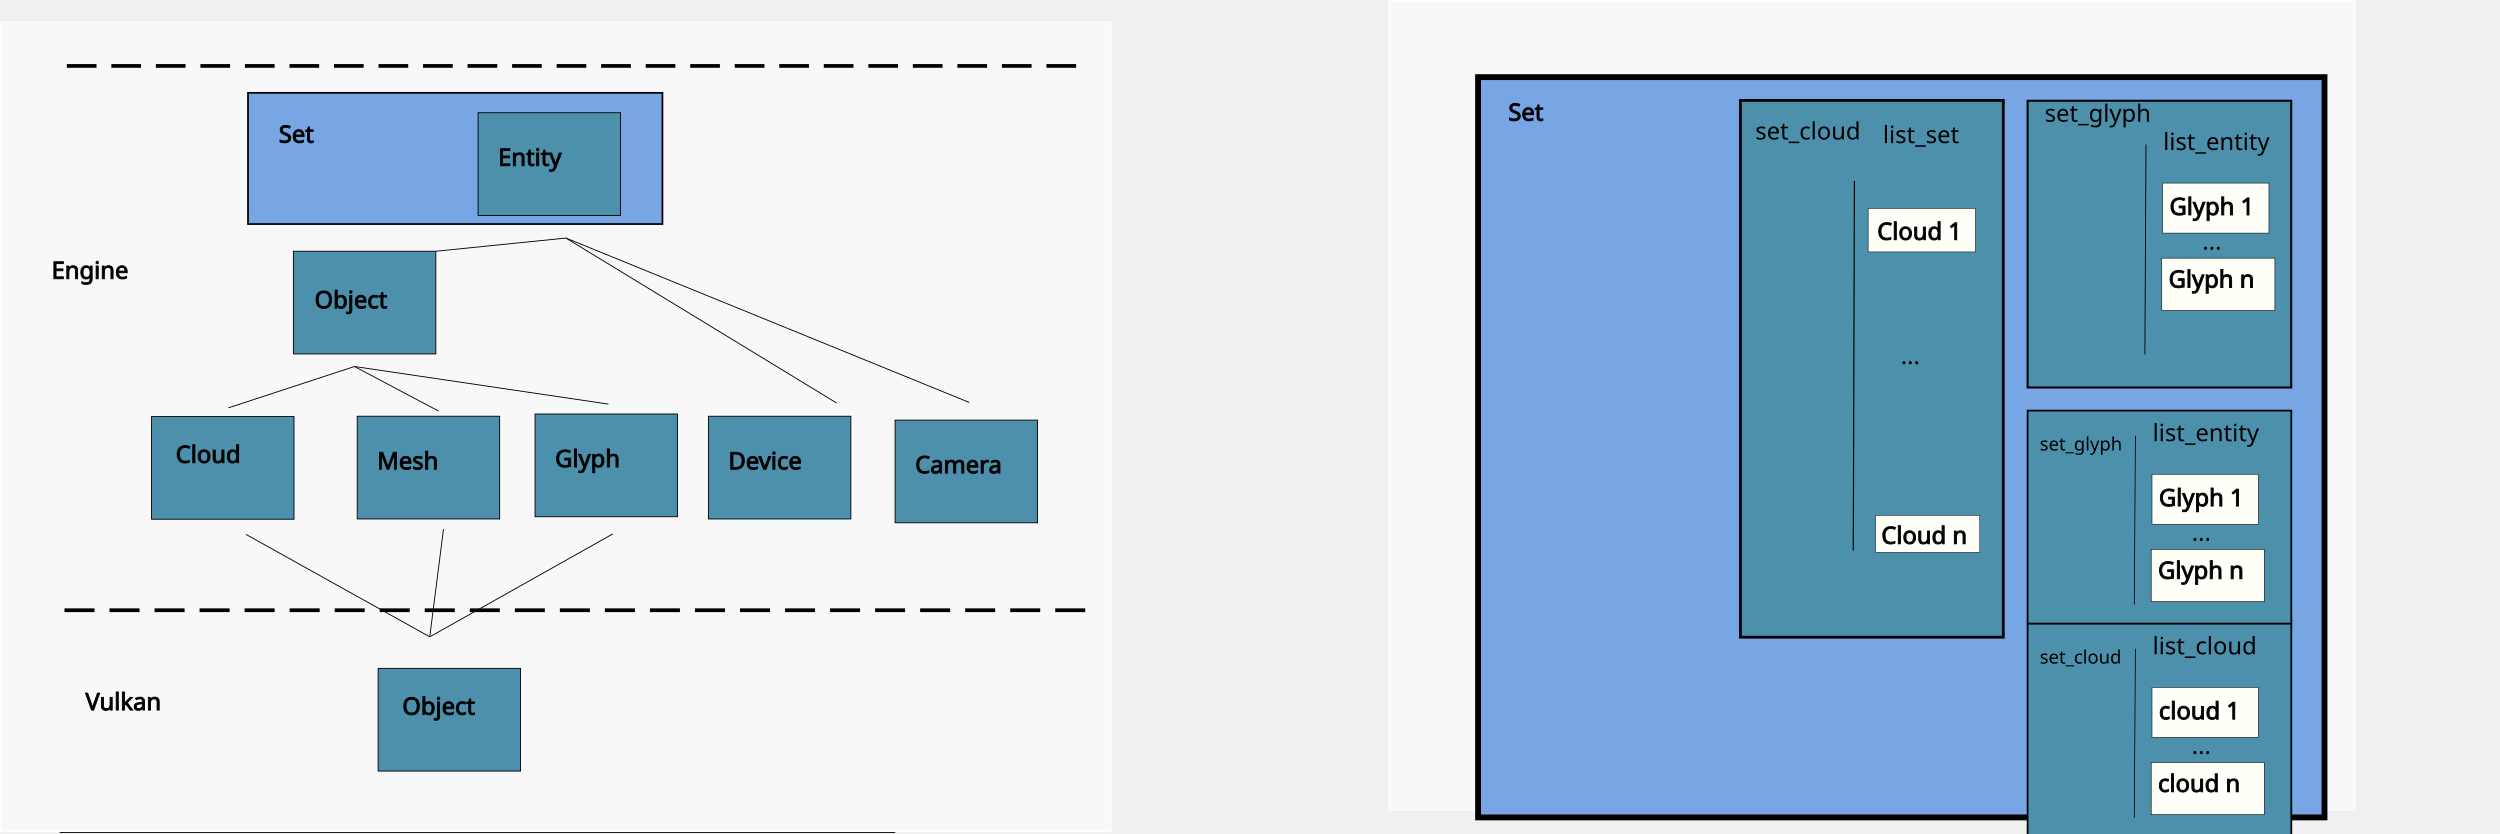
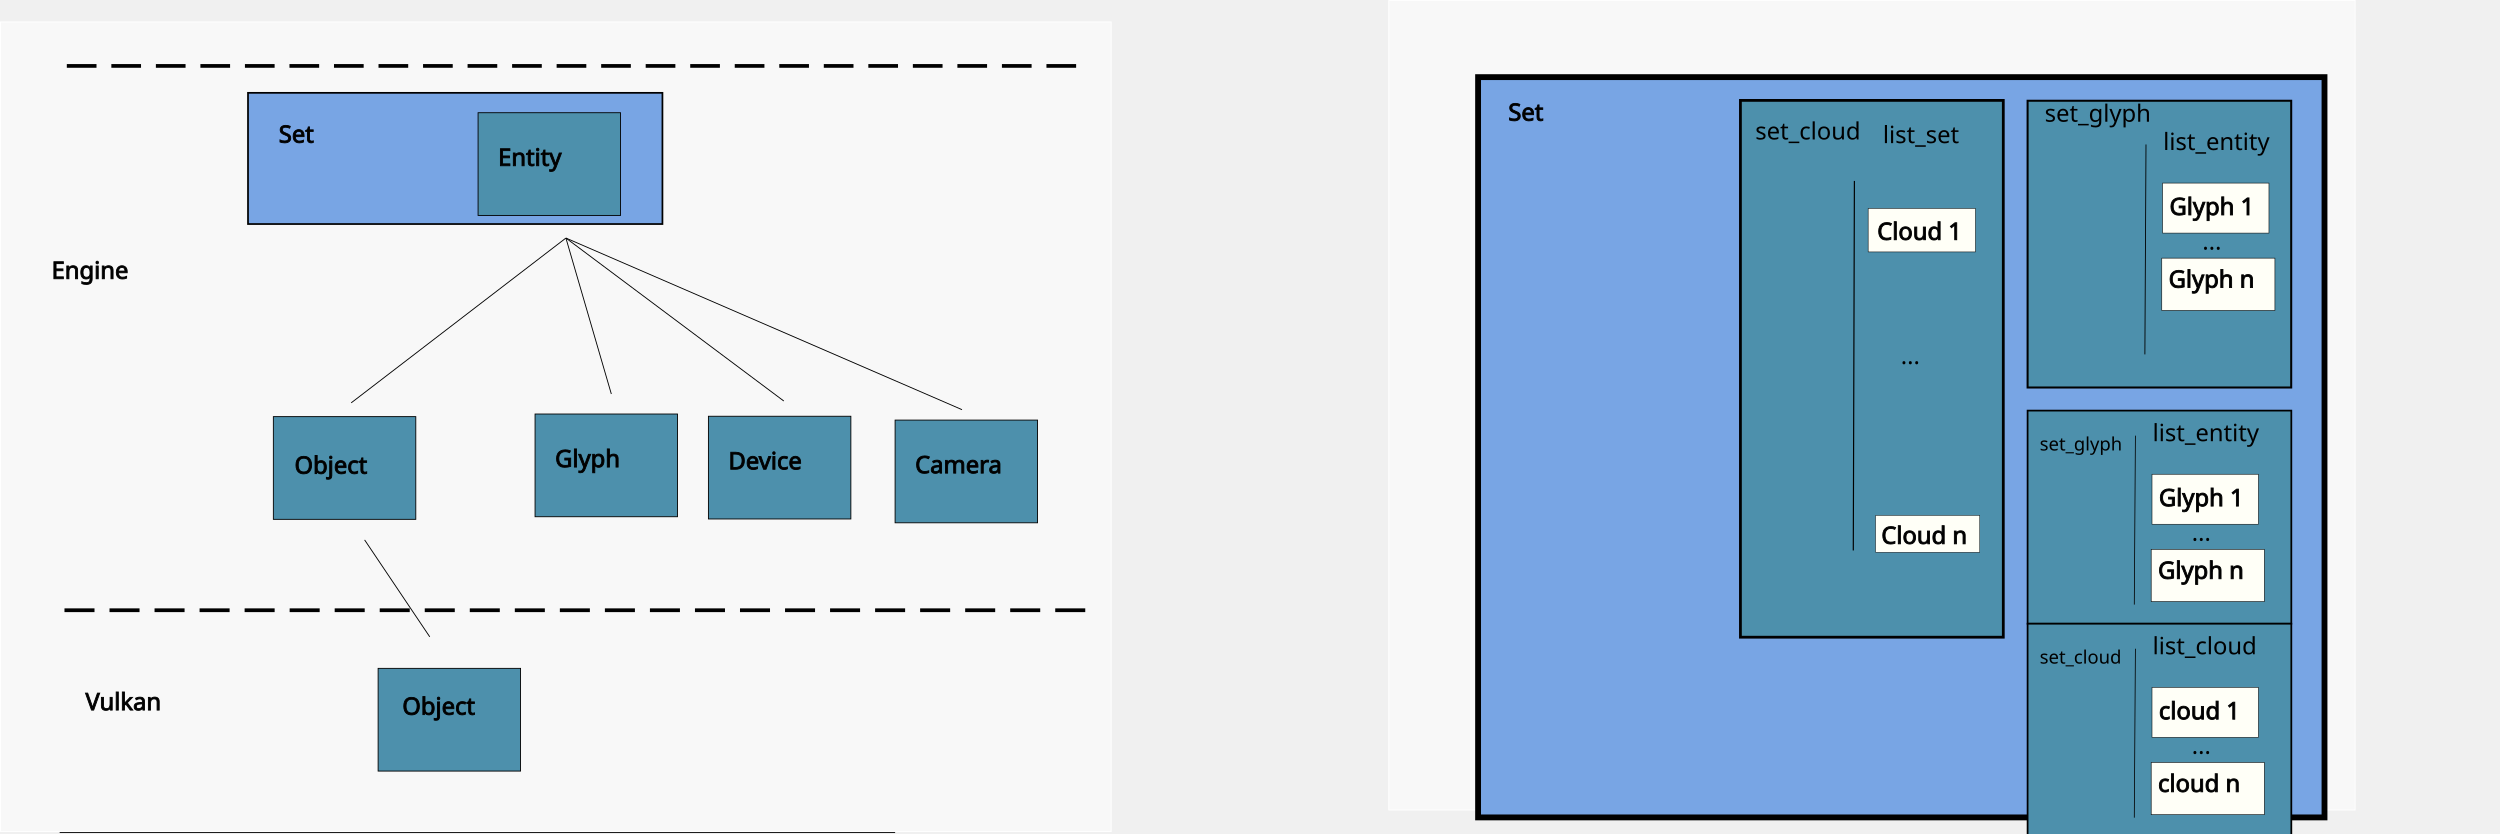
<svg xmlns="http://www.w3.org/2000/svg" width="741.434mm" height="247.051mm" viewBox="0 0 741.434 247.051" version="1.1" id="svg5">
  <defs id="defs2" />
  <g id="layer1" transform="translate(331.2248,2.925876)">
    <rect style="fill:#ffffff;fill-opacity:0.555;stroke:#ffffff;stroke-width:0.292" id="rect16124" width="329.398" height="240.062" x="-331.079" y="3.59" />
    <rect style="fill:#78a5e4;fill-opacity:1;stroke:#000000;stroke-width:0.511;stroke-opacity:1" id="rect896-8" width="122.913" height="38.91" x="-257.675" y="24.607" />
    <rect style="fill:#4d90ac;fill-opacity:1;stroke:#000000;stroke-width:0.265;stroke-opacity:1" id="rect896" width="42.244" height="30.462" x="-189.439" y="30.503" />
    <text xml:space="preserve" style="font-size:7.056px;line-height:1.25;font-family:sans-serif;-inkscape-font-specification:'sans-serif, Normal';stroke:#000000;stroke-width:0.265;stroke-opacity:1" x="-183.499" y="46.233" id="text1714">
      <tspan id="tspan1712" style="stroke:#000000;stroke-width:0.265;stroke-opacity:1" x="-183.499" y="46.233">Entity</tspan>
    </text>
-     <rect style="fill:#4d90ac;fill-opacity:1;stroke:#000000;stroke-width:0.265;stroke-opacity:1" id="rect896-89" width="42.244" height="30.462" x="-244.213" y="71.581" />
-     <text xml:space="preserve" style="font-size:7.056px;line-height:1.25;font-family:sans-serif;-inkscape-font-specification:'sans-serif, Normal';stroke:#000000;stroke-width:0.265;stroke-opacity:1" x="-237.946" y="88.477" id="text1714-64">
-       <tspan id="tspan1712-3" style="stroke:#000000;stroke-width:0.265;stroke-opacity:1" x="-237.946" y="88.477">Object</tspan>
+     <rect style="fill:#4d90ac;fill-opacity:1;stroke:#000000;stroke-width:0.265;stroke-opacity:1" id="rect896-89" width="42.244" height="30.462" x="-250.156" y="120.635" />
+     <text xml:space="preserve" style="font-size:7.056px;line-height:1.25;font-family:sans-serif;-inkscape-font-specification:'sans-serif, Normal';stroke:#000000;stroke-width:0.265;stroke-opacity:1" x="-243.889" y="137.531" id="text1714-64">
+       <tspan id="tspan1712-3" style="stroke:#000000;stroke-width:0.265;stroke-opacity:1" x="-243.889" y="137.531">Object</tspan>
    </text>
    <text xml:space="preserve" style="font-size:7.056px;line-height:1.25;font-family:sans-serif;-inkscape-font-specification:'sans-serif, Normal';stroke:#000000;stroke-width:0.265;stroke-opacity:1" x="-248.55" y="39.368" id="text1714-83">
      <tspan id="tspan1712-1" style="stroke:#000000;stroke-width:0.265;stroke-opacity:1" x="-248.55" y="39.368">Set</tspan>
-     </text>
-     <rect style="fill:#4d90ac;fill-opacity:1;stroke:#000000;stroke-width:0.265;stroke-opacity:1" id="rect896-1" width="42.244" height="30.462" x="-286.274" y="120.6" />
-     <text xml:space="preserve" style="font-size:7.056px;line-height:1.25;font-family:sans-serif;-inkscape-font-specification:'sans-serif, Normal';stroke:#000000;stroke-width:0.265;stroke-opacity:1" x="-279.109" y="134.323" id="text1714-7">
-       <tspan id="tspan1712-5" style="stroke:#000000;stroke-width:0.265;stroke-opacity:1" x="-279.109" y="134.323">Cloud</tspan>
    </text>
    <rect style="fill:#4d90ac;fill-opacity:1;stroke:#000000;stroke-width:0.265;stroke-opacity:1" id="rect896-1-5" width="42.244" height="30.462" x="-219.085" y="195.292" />
    <text xml:space="preserve" style="font-size:7.056px;line-height:1.25;font-family:sans-serif;-inkscape-font-specification:'sans-serif, Normal';stroke:#000000;stroke-width:0.265;stroke-opacity:1" x="-211.919" y="209.015" id="text1714-7-9">
      <tspan id="tspan1712-5-7" style="stroke:#000000;stroke-width:0.265;stroke-opacity:1" x="-211.919" y="209.015">Object</tspan>
    </text>
-     <rect style="fill:#4d90ac;fill-opacity:1;stroke:#000000;stroke-width:0.265;stroke-opacity:1" id="rect896-9" width="42.244" height="30.462" x="-225.284" y="120.518" />
-     <text xml:space="preserve" style="font-size:7.056px;line-height:1.25;font-family:sans-serif;-inkscape-font-specification:'sans-serif, Normal';stroke:#000000;stroke-width:0.265;stroke-opacity:1" x="-219.344" y="136.248" id="text1714-6">
-       <tspan id="tspan1712-2" style="stroke:#000000;stroke-width:0.265;stroke-opacity:1" x="-219.344" y="136.248">Mesh</tspan>
-     </text>
    <rect style="fill:#4d90ac;fill-opacity:1;stroke:#000000;stroke-width:0.265;stroke-opacity:1" id="rect896-17" width="42.244" height="30.462" x="-172.542" y="119.86" />
    <text xml:space="preserve" style="font-size:7.056px;line-height:1.25;font-family:sans-serif;-inkscape-font-specification:'sans-serif, Normal';stroke:#000000;stroke-width:0.265;stroke-opacity:1" x="-166.603" y="135.59" id="text1714-8">
      <tspan id="tspan1712-57" style="stroke:#000000;stroke-width:0.265;stroke-opacity:1" x="-166.603" y="135.59">Glyph</tspan>
    </text>
    <rect style="fill:#4d90ac;fill-opacity:1;stroke:#000000;stroke-width:0.265;stroke-opacity:1" id="rect896-17-4" width="42.244" height="30.462" x="-121.126" y="120.524" />
    <text xml:space="preserve" style="font-size:7.056px;line-height:1.25;font-family:sans-serif;-inkscape-font-specification:'sans-serif, Normal';stroke:#000000;stroke-width:0.265;stroke-opacity:1" x="-115.187" y="136.254" id="text1714-8-1">
      <tspan id="tspan1712-57-8" style="stroke:#000000;stroke-width:0.265;stroke-opacity:1" x="-115.187" y="136.254">Device</tspan>
    </text>
    <rect style="fill:#4d90ac;fill-opacity:1;stroke:#000000;stroke-width:0.265;stroke-opacity:1" id="rect896-17-4-1" width="42.244" height="30.462" x="-65.762" y="121.66" />
    <text xml:space="preserve" style="font-size:7.056px;line-height:1.25;font-family:sans-serif;-inkscape-font-specification:'sans-serif, Normal';stroke:#000000;stroke-width:0.265;stroke-opacity:1" x="-59.823" y="137.39" id="text1714-8-1-7">
      <tspan id="tspan1712-57-8-5" style="stroke:#000000;stroke-width:0.265;stroke-opacity:1" x="-59.823" y="137.39">Camera</tspan>
    </text>
    <text xml:space="preserve" style="font-size:7.056px;line-height:1.25;font-family:sans-serif;-inkscape-font-specification:'sans-serif, Normal';stroke:#000000;stroke-width:0.265;stroke-opacity:1" x="-315.928" y="79.738" id="text10767">
      <tspan id="tspan10765" style="stroke:#000000;stroke-width:0.265;stroke-opacity:1" x="-315.928" y="79.738">Engine</tspan>
    </text>
    <text xml:space="preserve" style="font-size:7.056px;line-height:1.25;font-family:sans-serif;-inkscape-font-specification:'sans-serif, Normal';stroke:#000000;stroke-width:0.265;stroke-opacity:1" x="-305.878" y="207.671" id="text11761">
      <tspan id="tspan11759" style="stroke:#000000;stroke-width:0.265;stroke-opacity:1" x="-305.878" y="207.671">Vulkan</tspan>
    </text>
-     <path style="fill:none;stroke:#000000;stroke-width:0.265px;stroke-linecap:butt;stroke-linejoin:miter;stroke-opacity:1" d="m -258.3,155.556 54.526,30.385" id="path12747" />
-     <path style="fill:none;stroke:#000000;stroke-width:0.265px;stroke-linecap:butt;stroke-linejoin:miter;stroke-opacity:1" d="m -199.693,153.967 -4.081,31.975" id="path12749" />
-     <path style="fill:none;stroke:#000000;stroke-width:0.265px;stroke-linecap:butt;stroke-linejoin:miter;stroke-opacity:1" d="m -149.457,155.402 -54.317,30.54" id="path12751" />
+     <path style="fill:none;stroke:#000000;stroke-width:0.265px;stroke-linecap:butt;stroke-linejoin:miter;stroke-opacity:1" d="m -223.088,157.198 19.314,28.744" id="path12751" />
    <path style="fill:none;stroke:#000000;stroke-width:1.101;stroke-linecap:butt;stroke-linejoin:miter;stroke-miterlimit:4;stroke-dasharray:8.804, 4.402;stroke-dashoffset:0;stroke-opacity:1" d="M -311.409,16.625 H -11.314" id="path12759" />
    <path style="fill:none;stroke:#000000;stroke-width:1.113;stroke-linecap:butt;stroke-linejoin:miter;stroke-miterlimit:4;stroke-dasharray:8.904, 4.452;stroke-dashoffset:0;stroke-opacity:1" d="M -312.103,178.056 H -5.169" id="path12759-5" />
    <path style="fill:none;stroke:#000000;stroke-width:0.265px;stroke-linecap:butt;stroke-linejoin:miter;stroke-opacity:1" d="M -313.535,243.993 H -65.756" id="path12759-3" />
-     <path style="fill:none;stroke:#000000;stroke-width:0.265px;stroke-linecap:butt;stroke-linejoin:miter;stroke-opacity:1" d="m -163.393,67.675 80.267,48.915" id="path14612" />
-     <path style="fill:none;stroke:#000000;stroke-width:0.265px;stroke-linecap:butt;stroke-linejoin:miter;stroke-opacity:1" d="m -163.393,67.675 -38.577,3.907" id="path14614" />
-     <path style="fill:none;stroke:#000000;stroke-width:0.265px;stroke-linecap:butt;stroke-linejoin:miter;stroke-opacity:1" d="m -226.112,105.772 -37.368,12.256" id="path14616" />
-     <path style="fill:none;stroke:#000000;stroke-width:0.265px;stroke-linecap:butt;stroke-linejoin:miter;stroke-opacity:1" d="m -226.112,105.772 24.928,13.206" id="path14618" />
-     <path style="fill:none;stroke:#000000;stroke-width:0.265px;stroke-linecap:butt;stroke-linejoin:miter;stroke-opacity:1" d="m -226.112,105.772 75.327,11.149" id="path14620" />
-     <path style="fill:none;stroke:#000000;stroke-width:0.265px;stroke-linecap:butt;stroke-linejoin:miter;stroke-opacity:1" d="M -163.393,67.675 -43.79,116.421" id="path1873" />
+     <path style="fill:none;stroke:#000000;stroke-width:0.265px;stroke-linecap:butt;stroke-linejoin:miter;stroke-opacity:1" d="m -163.393,67.675 13.472,46.247" id="path14612" />
+     <path style="fill:none;stroke:#000000;stroke-width:0.265px;stroke-linecap:butt;stroke-linejoin:miter;stroke-opacity:1" d="m -163.393,67.675 -63.678,48.872" id="path14614" />
+     <path style="fill:none;stroke:#000000;stroke-width:0.265px;stroke-linecap:butt;stroke-linejoin:miter;stroke-opacity:1" d="M -163.393,67.675 -45.92,118.574" id="path1873" />
+     <path style="fill:none;stroke:#000000;stroke-width:0.265px;stroke-linecap:butt;stroke-linejoin:miter;stroke-opacity:1" d="m -163.393,67.675 64.624,48.332 m 48.478,-30.072" id="path1873-1" />
    <rect style="fill:#ffffff;fill-opacity:0.555;stroke:#ffffff;stroke-width:0.273" id="rect16124-3" width="286.585" height="240.081" x="80.655" y="-2.79" />
    <rect style="fill:#ffffff;fill-opacity:0.555;stroke:#ffffff;stroke-width:0.215" id="rect16124-3-0" width="291.162" height="147.15" x="140.207" y="259.818" />
    <rect style="fill:#78a5e4;fill-opacity:1;stroke:#000000;stroke-width:1.734;stroke-opacity:1" id="rect896-8-1" width="251.026" height="219.547" x="107.136" y="19.949" />
    <rect style="fill:#4d90ac;fill-opacity:1;stroke:#000000;stroke-width:0.602;stroke-opacity:1" id="rect896-7" width="78.178" height="85.044" x="270.106" y="26.953" />
    <rect style="fill:#4d90ac;fill-opacity:1;stroke:#000000;stroke-width:0.823;stroke-opacity:1" id="rect896-7-2" width="77.958" height="159.202" x="184.941" y="26.849" />
    <rect style="fill:#fffff7;fill-opacity:1;stroke:#000000;stroke-width:0.15;stroke-opacity:1" id="rect896-17-4-1-4" width="31.811" height="12.914" x="222.821" y="58.876" />
    <text xml:space="preserve" style="font-size:7.056px;line-height:1.25;font-family:sans-serif;-inkscape-font-specification:'sans-serif, Normal';stroke:#000000;stroke-width:0.265;stroke-opacity:1" x="225.505" y="68.186" id="text1714-5">
      <tspan id="tspan1712-9" style="stroke:#000000;stroke-width:0.265;stroke-opacity:1" x="225.505" y="68.186">Cloud 1</tspan>
    </text>
    <rect style="fill:#fffff7;fill-opacity:1;stroke:#000000;stroke-width:0.136;stroke-opacity:1" id="rect896-17-4-1-4-8" width="30.887" height="10.939" x="225.033" y="149.925" />
    <text xml:space="preserve" style="font-size:7.056px;line-height:1.25;font-family:sans-serif;-inkscape-font-specification:'sans-serif, Normal';stroke:#000000;stroke-width:0.265;stroke-opacity:1" x="226.716" y="158.346" id="text1714-5-9">
      <tspan id="tspan1712-9-3" style="stroke:#000000;stroke-width:0.265;stroke-opacity:1" x="226.716" y="158.346">Cloud n</tspan>
    </text>
    <text xml:space="preserve" style="font-size:7.056px;line-height:1.25;font-family:sans-serif;-inkscape-font-specification:'sans-serif, Normal';stroke:#000000;stroke-width:0.265;stroke-opacity:1" x="116.098" y="32.844" id="text1714-83-7">
      <tspan id="tspan1712-1-8" style="stroke:#000000;stroke-width:0.265;stroke-opacity:1" x="116.098" y="32.844">Set</tspan>
    </text>
    <text xml:space="preserve" style="font-size:7.056px;line-height:1.25;font-family:sans-serif;-inkscape-font-specification:'sans-serif, Normal';stroke-width:0.265" x="189.342" y="38.43" id="text7446">
      <tspan id="tspan7444" style="stroke-width:0.265" x="189.342" y="38.43">set_cloud</tspan>
    </text>
    <rect style="fill:#fffff7;fill-opacity:1;stroke:#000000;stroke-width:0.16;stroke-opacity:1" id="rect896-17-4-1-4-9" width="31.545" height="14.833" x="310.143" y="51.369" />
    <text xml:space="preserve" style="font-size:7.056px;line-height:1.25;font-family:sans-serif;-inkscape-font-specification:'sans-serif, Normal';stroke:#000000;stroke-width:0.265;stroke-opacity:1" x="312.179" y="60.823" id="text1714-5-2">
      <tspan id="tspan1712-9-2" style="stroke:#000000;stroke-width:0.265;stroke-opacity:1" x="312.179" y="60.823">Glyph 1</tspan>
    </text>
    <rect style="fill:#fffff7;fill-opacity:1;stroke:#000000;stroke-width:0.169;stroke-opacity:1" id="rect896-17-4-1-4-5-4" width="33.558" height="15.517" x="309.899" y="73.63" />
    <text xml:space="preserve" style="font-size:7.056px;line-height:1.25;font-family:sans-serif;-inkscape-font-specification:'sans-serif, Normal';stroke:#000000;stroke-width:0.265;stroke-opacity:1" x="311.923" y="82.361" id="text1714-5-9-7">
      <tspan id="tspan1712-9-4-7" style="stroke:#000000;stroke-width:0.265;stroke-opacity:1" x="311.923" y="82.361">Glyph n</tspan>
    </text>
    <text xml:space="preserve" style="font-size:7.056px;line-height:1.25;font-family:sans-serif;-inkscape-font-specification:'sans-serif, Normal';stroke-width:0.265" x="321.918" y="71.095" id="text2702-5">
      <tspan id="tspan2700-4" style="stroke-width:0.265" x="321.918" y="71.095">...</tspan>
    </text>
    <text xml:space="preserve" style="font-size:7.056px;line-height:1.25;font-family:sans-serif;-inkscape-font-specification:'sans-serif, Normal';stroke-width:0.265" x="232.485" y="105.033" id="text2702-5-0">
      <tspan id="tspan2700-4-6" style="stroke-width:0.265" x="232.485" y="105.033">...</tspan>
    </text>
    <text xml:space="preserve" style="font-size:7.056px;line-height:1.25;font-family:sans-serif;-inkscape-font-specification:'sans-serif, Normal';stroke-width:0.265" x="275.169" y="33.171" id="text25968">
      <tspan id="tspan25966" style="stroke-width:0.265" x="275.169" y="33.171">set_glyph</tspan>
    </text>
    <rect style="fill:#4d90ac;fill-opacity:1;stroke:#000000;stroke-width:0.519;stroke-opacity:1" id="rect896-7-6" width="78.214" height="63.201" x="270.106" y="118.848" />
    <path style="fill:none;stroke:#000000;stroke-width:0.265px;stroke-linecap:butt;stroke-linejoin:miter;stroke-opacity:1" d="m 305.22,39.923 -0.329,62.266" id="path43190" />
    <path style="fill:none;stroke:#000000;stroke-width:0.351px;stroke-linecap:butt;stroke-linejoin:miter;stroke-opacity:1" d="M 218.741,50.729 218.412,160.32" id="path43190-2" />
    <text xml:space="preserve" style="font-size:7.056px;line-height:1.25;font-family:sans-serif;-inkscape-font-specification:'sans-serif, Normal';stroke-width:0.265" x="310.321" y="41.565" id="text44998">
      <tspan id="tspan44996" style="stroke-width:0.265" x="310.321" y="41.565">list_entity</tspan>
    </text>
    <rect style="fill:#fffff7;fill-opacity:1;stroke:#000000;stroke-width:0.16;stroke-opacity:1" id="rect896-17-4-1-4-9-5" width="31.545" height="14.833" x="307.003" y="137.718" />
    <text xml:space="preserve" style="font-size:7.056px;line-height:1.25;font-family:sans-serif;-inkscape-font-specification:'sans-serif, Normal';stroke:#000000;stroke-width:0.265;stroke-opacity:1" x="309.04" y="147.172" id="text1714-5-2-0">
      <tspan id="tspan1712-9-2-6" style="stroke:#000000;stroke-width:0.265;stroke-opacity:1" x="309.04" y="147.172">Glyph 1</tspan>
    </text>
    <rect style="fill:#fffff7;fill-opacity:1;stroke:#000000;stroke-width:0.169;stroke-opacity:1" id="rect896-17-4-1-4-5-4-4" width="33.558" height="15.517" x="306.76" y="159.979" />
    <text xml:space="preserve" style="font-size:7.056px;line-height:1.25;font-family:sans-serif;-inkscape-font-specification:'sans-serif, Normal';stroke:#000000;stroke-width:0.265;stroke-opacity:1" x="308.784" y="168.71" id="text1714-5-9-7-6">
      <tspan id="tspan1712-9-4-7-2" style="stroke:#000000;stroke-width:0.265;stroke-opacity:1" x="308.784" y="168.71">Glyph n</tspan>
    </text>
    <text xml:space="preserve" style="font-size:7.056px;line-height:1.25;font-family:sans-serif;-inkscape-font-specification:'sans-serif, Normal';stroke-width:0.265" x="318.779" y="157.444" id="text2702-5-5">
      <tspan id="tspan2700-4-8" style="stroke-width:0.265" x="318.779" y="157.444">...</tspan>
    </text>
    <text xml:space="preserve" style="font-size:5.479px;line-height:1.25;font-family:sans-serif;-inkscape-font-specification:'sans-serif, Normal';stroke-width:0.205" x="273.697" y="130.676" id="text25968-6">
      <tspan id="tspan25966-2" style="stroke-width:0.205" x="273.697" y="130.676">set_glyph</tspan>
    </text>
    <path style="fill:none;stroke:#000000;stroke-width:0.238px;stroke-linecap:butt;stroke-linejoin:miter;stroke-opacity:1" d="m 302.081,126.273 -0.33,50.106" id="path43190-8" />
    <text xml:space="preserve" style="font-size:7.056px;line-height:1.25;font-family:sans-serif;-inkscape-font-specification:'sans-serif, Normal';stroke-width:0.265" x="307.181" y="127.914" id="text44998-4">
      <tspan id="tspan44996-7" style="stroke-width:0.265" x="307.181" y="127.914">list_entity</tspan>
    </text>
    <rect style="fill:#4d90ac;fill-opacity:1;stroke:#000000;stroke-width:0.519;stroke-opacity:1" id="rect896-7-6-9" width="78.214" height="63.201" x="270.106" y="182.049" />
    <rect style="fill:#fffff7;fill-opacity:1;stroke:#000000;stroke-width:0.16;stroke-opacity:1" id="rect896-17-4-1-4-9-5-9" width="31.545" height="14.833" x="307.003" y="200.919" />
    <text xml:space="preserve" style="font-size:7.056px;line-height:1.25;font-family:sans-serif;-inkscape-font-specification:'sans-serif, Normal';stroke:#000000;stroke-width:0.265;stroke-opacity:1" x="309.04" y="210.373" id="text1714-5-2-0-0">
      <tspan id="tspan1712-9-2-6-8" style="stroke:#000000;stroke-width:0.265;stroke-opacity:1" x="309.04" y="210.373">cloud 1</tspan>
    </text>
    <rect style="fill:#fffff7;fill-opacity:1;stroke:#000000;stroke-width:0.169;stroke-opacity:1" id="rect896-17-4-1-4-5-4-4-1" width="33.558" height="15.517" x="306.76" y="223.18" />
    <text xml:space="preserve" style="font-size:7.056px;line-height:1.25;font-family:sans-serif;-inkscape-font-specification:'sans-serif, Normal';stroke:#000000;stroke-width:0.265;stroke-opacity:1" x="308.784" y="231.911" id="text1714-5-9-7-6-3">
      <tspan id="tspan1712-9-4-7-2-1" style="stroke:#000000;stroke-width:0.265;stroke-opacity:1" x="308.784" y="231.911">cloud n</tspan>
    </text>
    <text xml:space="preserve" style="font-size:7.056px;line-height:1.25;font-family:sans-serif;-inkscape-font-specification:'sans-serif, Normal';stroke-width:0.265" x="318.779" y="220.645" id="text2702-5-5-1">
      <tspan id="tspan2700-4-8-0" style="stroke-width:0.265" x="318.779" y="220.645">...</tspan>
    </text>
    <text xml:space="preserve" style="font-size:5.479px;line-height:1.25;font-family:sans-serif;-inkscape-font-specification:'sans-serif, Normal';stroke-width:0.205" x="273.697" y="193.877" id="text25968-6-3">
      <tspan id="tspan25966-2-4" style="stroke-width:0.205" x="273.697" y="193.877">set_cloud</tspan>
    </text>
    <path style="fill:none;stroke:#000000;stroke-width:0.238px;stroke-linecap:butt;stroke-linejoin:miter;stroke-opacity:1" d="m 302.081,189.474 -0.33,50.106" id="path43190-8-0" />
    <path style="fill:none;stroke:#000000;stroke-width:0.238px;stroke-linecap:butt;stroke-linejoin:miter;stroke-opacity:1" d="m 194.453,284.786 -0.33,50.106" id="path43190-8-0-1" />
    <path style="fill:none;stroke:#000000;stroke-width:0.238px;stroke-linecap:butt;stroke-linejoin:miter;stroke-opacity:1" d="m 239.618,284.938 -0.33,50.106" id="path43190-8-0-1-9" />
    <path style="fill:none;stroke:#000000;stroke-width:0.358px;stroke-linecap:butt;stroke-linejoin:miter;stroke-opacity:1" d="m 299.463,281.949 -0.325,115.656" id="path43190-8-0-1-9-2" />
    <path style="fill:none;stroke:#000000;stroke-width:0.358px;stroke-linecap:butt;stroke-linejoin:miter;stroke-opacity:1" d="M 363.132,283.07 362.807,398.726" id="path43190-8-0-1-9-2-5" />
    <text xml:space="preserve" style="font-size:7.056px;line-height:1.25;font-family:sans-serif;-inkscape-font-specification:'sans-serif, Normal';stroke-width:0.265" x="307.181" y="191.116" id="text44998-4-3">
      <tspan id="tspan44996-7-9" style="stroke-width:0.265" x="307.181" y="191.116">list_cloud</tspan>
    </text>
    <text xml:space="preserve" style="font-size:7.056px;line-height:1.25;font-family:sans-serif;-inkscape-font-specification:'sans-serif, Normal';stroke-width:0.265" x="227.192" y="39.515" id="text44998-4-2">
      <tspan id="tspan44996-7-4" style="stroke-width:0.265" x="227.192" y="39.515">list_set</tspan>
    </text>
    <text xml:space="preserve" style="font-size:7.056px;line-height:1.25;font-family:sans-serif;-inkscape-font-specification:'sans-serif, Normal';stroke-width:0.265" x="164.102" y="291.428" id="text69573">
      <tspan id="tspan69571" style="stroke-width:0.265" x="164.102" y="291.428">dataset</tspan>
    </text>
    <text xml:space="preserve" style="font-size:7.056px;line-height:1.25;font-family:sans-serif;-inkscape-font-specification:'sans-serif, Normal';stroke-width:0.265" x="196.769" y="290.579" id="text70765">
      <tspan id="tspan70763" style="stroke-width:0.265" x="196.769" y="290.579">world</tspan>
    </text>
    <text xml:space="preserve" style="font-size:7.056px;line-height:1.25;font-family:sans-serif;-inkscape-font-specification:'sans-serif, Normal';stroke-width:0.265" x="196.364" y="305.321" id="text71825">
      <tspan id="tspan71823" style="stroke-width:0.265" x="196.364" y="305.321">Scene</tspan>
    </text>
    <text xml:space="preserve" style="font-size:7.056px;line-height:1.25;font-family:sans-serif;-inkscape-font-specification:'sans-serif, Normal';stroke-width:0.265" x="245.875" y="290.634" id="text74757">
      <tspan id="tspan74755" style="stroke-width:0.265" x="245.875" y="290.634">Glyph</tspan>
    </text>
    <text xml:space="preserve" style="font-size:7.056px;line-height:1.25;font-family:sans-serif;-inkscape-font-specification:'sans-serif, Normal';stroke-width:0.265" x="245.097" y="304.753" id="text77149">
      <tspan id="tspan77147" style="stroke-width:0.265" x="245.097" y="304.753">Capture/</tspan>
      <tspan style="stroke-width:0.265" x="245.097" y="313.572" id="tspan78315">Playback_ID</tspan>
    </text>
    <path style="fill:none;stroke:#000000;stroke-width:0.361px;stroke-linecap:butt;stroke-linejoin:miter;stroke-opacity:1" d="m 195.024,296.123 h 226.472" id="path79090" />
    <path style="fill:none;stroke:#000000;stroke-width:0.323px;stroke-linecap:butt;stroke-linejoin:miter;stroke-opacity:1" d="M 241.87,351.225 H 423.442" id="path79090-6" />
    <text xml:space="preserve" style="font-size:7.056px;line-height:1.25;font-family:sans-serif;-inkscape-font-specification:'sans-serif, Normal';stroke-width:0.265" x="248.819" y="364.621" id="text80172">
      <tspan id="tspan80170" style="stroke-width:0.265" x="248.819" y="364.621">cloud_name</tspan>
    </text>
    <text xml:space="preserve" style="font-size:7.056px;line-height:1.25;font-family:sans-serif;-inkscape-font-specification:'sans-serif, Normal';stroke-width:0.265" x="304.365" y="305.814" id="text86422">
      <tspan id="tspan86420" style="stroke-width:0.265" x="304.365" y="305.814">Glyph</tspan>
    </text>
    <text xml:space="preserve" style="font-size:7.056px;line-height:1.25;font-family:sans-serif;-inkscape-font-specification:'sans-serif, Normal';stroke-width:0.265" x="367.551" y="304.944" id="text86422-2">
      <tspan id="tspan86420-76" style="stroke-width:0.265" x="367.551" y="304.944">AABB</tspan>
    </text>
    <text xml:space="preserve" style="font-size:7.056px;line-height:1.25;font-family:sans-serif;-inkscape-font-specification:'sans-serif, Normal';stroke-width:0.265" x="303.546" y="325.718" id="text86422-6">
      <tspan id="tspan86420-7" style="stroke-width:0.265" x="303.546" y="325.718">Camera</tspan>
    </text>
    <text xml:space="preserve" style="font-size:7.056px;line-height:1.25;font-family:sans-serif;-inkscape-font-specification:'sans-serif, Normal';fill:#007f00;fill-opacity:1;stroke-width:0.265" x="167.984" y="299.815" id="text89202">
      <tspan id="tspan89200" style="fill:#007f00;fill-opacity:1;stroke-width:0.265" x="167.984" y="299.815">Set</tspan>
    </text>
    <text xml:space="preserve" style="font-size:7.056px;line-height:1.25;font-family:sans-serif;-inkscape-font-specification:'sans-serif, Normal';fill:#007f00;fill-opacity:1;stroke-width:0.265" x="214.749" y="295.572" id="text89202-9">
      <tspan id="tspan89200-3" style="fill:#007f00;fill-opacity:1;stroke-width:0.265" x="214.749" y="295.572">Set</tspan>
    </text>
    <text xml:space="preserve" style="font-size:7.056px;line-height:1.25;font-family:sans-serif;-inkscape-font-specification:'sans-serif, Normal';fill:#007f00;fill-opacity:1;stroke-width:0.265" x="215.044" y="315.072" id="text89202-3">
      <tspan id="tspan89200-8" style="fill:#007f00;fill-opacity:1;stroke-width:0.265" x="215.044" y="315.072">Set</tspan>
    </text>
    <text xml:space="preserve" style="font-size:7.056px;line-height:1.25;font-family:sans-serif;-inkscape-font-specification:'sans-serif, Normal';fill:#007f00;fill-opacity:1;stroke-width:0.265" x="283.044" y="324.256" id="text89202-3-4">
      <tspan id="tspan89200-8-0" style="fill:#007f00;fill-opacity:1;stroke-width:0.265" x="283.044" y="324.256">Set</tspan>
    </text>
    <text xml:space="preserve" style="font-size:7.056px;line-height:1.25;font-family:sans-serif;-inkscape-font-specification:'sans-serif, Normal';fill:#007f00;fill-opacity:1;stroke-width:0.265" x="322.596" y="312.644" id="text89202-3-4-1">
      <tspan id="tspan89200-8-0-3" style="fill:#007f00;fill-opacity:1;stroke-width:0.265" x="322.596" y="312.644">Set</tspan>
    </text>
    <text xml:space="preserve" style="font-size:7.056px;line-height:1.25;font-family:sans-serif;-inkscape-font-specification:'sans-serif, Normal';fill:#007f00;fill-opacity:1;stroke-width:0.265" x="286.164" y="373.079" id="text89202-3-0">
      <tspan id="tspan89200-8-4" style="fill:#007f00;fill-opacity:1;stroke-width:0.265" x="286.164" y="373.079">Set</tspan>
    </text>
    <text xml:space="preserve" style="font-size:7.056px;line-height:1.25;font-family:sans-serif;-inkscape-font-specification:'sans-serif, Normal';fill:#004592;fill-opacity:1;stroke-width:0.265" x="388.12" y="311.862" id="text90900">
      <tspan id="tspan90898" style="fill:#004592;fill-opacity:1;stroke-width:0.265" x="388.12" y="311.862">Entity</tspan>
    </text>
    <text xml:space="preserve" style="font-size:7.056px;line-height:1.25;font-family:sans-serif;-inkscape-font-specification:'sans-serif, Normal';fill:#004592;fill-opacity:1;stroke-width:0.265" x="333.438" y="329.196" id="text90900-5">
      <tspan id="tspan90898-69" style="fill:#004592;fill-opacity:1;stroke-width:0.265" x="333.438" y="329.196">Entity</tspan>
    </text>
    <text xml:space="preserve" style="font-size:7.056px;line-height:1.25;font-family:sans-serif;-inkscape-font-specification:'sans-serif, Normal';stroke-width:0.265" x="310.972" y="383.437" id="text87800-8">
      <tspan id="tspan87798-7" style="stroke-width:0.265" x="310.972" y="383.437">cloud</tspan>
    </text>
    <text xml:space="preserve" style="font-size:7.056px;line-height:1.25;font-family:sans-serif;-inkscape-font-specification:'sans-serif, Normal';fill:#004592;fill-opacity:1;stroke-width:0.265" x="330.7" y="390.177" id="text90900-6-2">
      <tspan id="tspan90898-6-8" style="fill:#004592;fill-opacity:1;stroke-width:0.265" x="330.7" y="390.177">Entity</tspan>
    </text>
    <text xml:space="preserve" style="font-size:7.056px;line-height:1.25;font-family:sans-serif;-inkscape-font-specification:'sans-serif, Normal';stroke-width:0.265" x="302.77" y="342.432" id="text87800-8-2">
      <tspan id="tspan87798-7-9" style="stroke-width:0.265" x="302.77" y="342.432">cloud</tspan>
    </text>
    <text xml:space="preserve" style="font-size:7.056px;line-height:1.25;font-family:sans-serif;-inkscape-font-specification:'sans-serif, Normal';fill:#004592;fill-opacity:1;stroke-width:0.265" x="322.498" y="349.172" id="text90900-6-2-9">
      <tspan id="tspan90898-6-8-6" style="fill:#004592;fill-opacity:1;stroke-width:0.265" x="322.498" y="349.172">Entity</tspan>
    </text>
    <text xml:space="preserve" style="font-size:7.056px;line-height:1.25;font-family:sans-serif;-inkscape-font-specification:'sans-serif, Normal';fill:#004592;fill-opacity:1;stroke-width:0.265" x="266.469" y="293.903" id="text90900-0">
      <tspan id="tspan90898-5" style="fill:#004592;fill-opacity:1;stroke-width:0.265" x="266.469" y="293.903">Entity</tspan>
    </text>
    <text xml:space="preserve" style="font-size:7.056px;line-height:1.25;font-family:sans-serif;-inkscape-font-specification:'sans-serif, Normal';stroke-width:0.265" x="367.821" y="312.914" id="text97051">
      <tspan id="tspan97049" style="stroke-width:0.265" x="367.821" y="312.914">Axis</tspan>
    </text>
    <text xml:space="preserve" style="font-size:7.056px;line-height:1.25;font-family:sans-serif;-inkscape-font-specification:'sans-serif, Normal';stroke-width:0.265" x="311.292" y="367.119" id="text86422-21">
      <tspan id="tspan86420-5" style="stroke-width:0.265" x="311.292" y="367.119">Glyph</tspan>
    </text>
    <text xml:space="preserve" style="font-size:7.056px;line-height:1.25;font-family:sans-serif;-inkscape-font-specification:'sans-serif, Normal';stroke-width:0.265" x="369.652" y="363.216" id="text86422-2-9">
      <tspan id="tspan86420-76-9" style="stroke-width:0.265" x="369.652" y="363.216">AABB</tspan>
    </text>
    <text xml:space="preserve" style="font-size:7.056px;line-height:1.25;font-family:sans-serif;-inkscape-font-specification:'sans-serif, Normal';fill:#007f00;fill-opacity:1;stroke-width:0.265" x="329.522" y="373.948" id="text89202-3-4-1-1">
      <tspan id="tspan89200-8-0-3-4" style="fill:#007f00;fill-opacity:1;stroke-width:0.265" x="329.522" y="373.948">Set</tspan>
    </text>
    <text xml:space="preserve" style="font-size:7.056px;line-height:1.25;font-family:sans-serif;-inkscape-font-specification:'sans-serif, Normal';fill:#004592;fill-opacity:1;stroke-width:0.265" x="390.221" y="370.134" id="text90900-9">
      <tspan id="tspan90898-1" style="fill:#004592;fill-opacity:1;stroke-width:0.265" x="390.221" y="370.134">Entity</tspan>
    </text>
    <text xml:space="preserve" style="font-size:7.056px;line-height:1.25;font-family:sans-serif;-inkscape-font-specification:'sans-serif, Normal';stroke-width:0.265" x="369.922" y="371.186" id="text97051-0">
      <tspan id="tspan97049-7" style="stroke-width:0.265" x="369.922" y="371.186">Axis</tspan>
    </text>
    <rect style="fill:#ffffff;fill-opacity:0.555;stroke:#ffffff;stroke-width:0.194" id="rect16124-3-0-8" width="283.832" height="123.102" x="151.138" y="435.238" />
    <path style="fill:none;stroke:#000000;stroke-width:0.238px;stroke-linecap:butt;stroke-linejoin:miter;stroke-opacity:1" d="m 195.275,448.07 -0.33,50.106" id="path43190-8-0-1-7" />
    <path style="fill:none;stroke:#000000;stroke-width:0.238px;stroke-linecap:butt;stroke-linejoin:miter;stroke-opacity:1" d="m 240.44,448.222 -0.33,50.106" id="path43190-8-0-1-9-0" />
    <path style="fill:none;stroke:#000000;stroke-width:0.335px;stroke-linecap:butt;stroke-linejoin:miter;stroke-opacity:1" d="m 300.285,445.234 -0.326,100.8" id="path43190-8-0-1-9-2-4" />
    <text xml:space="preserve" style="font-size:7.056px;line-height:1.25;font-family:sans-serif;-inkscape-font-specification:'sans-serif, Normal';stroke-width:0.265" x="164.924" y="454.713" id="text69573-0">
      <tspan id="tspan69571-4" style="stroke-width:0.265" x="164.924" y="454.713">dataset</tspan>
    </text>
    <text xml:space="preserve" style="font-size:7.056px;line-height:1.25;font-family:sans-serif;-inkscape-font-specification:'sans-serif, Normal';stroke-width:0.265" x="197.591" y="453.863" id="text70765-2">
      <tspan id="tspan70763-9" style="stroke-width:0.265" x="197.591" y="453.863">world</tspan>
    </text>
    <text xml:space="preserve" style="font-size:7.056px;line-height:1.25;font-family:sans-serif;-inkscape-font-specification:'sans-serif, Normal';stroke-width:0.265" x="197.186" y="468.605" id="text71825-6">
      <tspan id="tspan71823-1" style="stroke-width:0.265" x="197.186" y="468.605">Scene</tspan>
    </text>
    <text xml:space="preserve" style="font-size:7.056px;line-height:1.25;font-family:sans-serif;-inkscape-font-specification:'sans-serif, Normal';stroke-width:0.265" x="246.697" y="453.918" id="text74757-0">
      <tspan id="tspan74755-4" style="stroke-width:0.265" x="246.697" y="453.918">Glyph</tspan>
    </text>
    <text xml:space="preserve" style="font-size:7.056px;line-height:1.25;font-family:sans-serif;-inkscape-font-specification:'sans-serif, Normal';stroke-width:0.265" x="245.919" y="468.037" id="text77149-2">
      <tspan id="tspan77147-2" style="stroke-width:0.265" x="245.919" y="468.037">Capture/</tspan>
      <tspan style="stroke-width:0.265" x="245.919" y="476.857" id="tspan78315-2">Playback_ID</tspan>
    </text>
    <path style="fill:none;stroke:#000000;stroke-width:0.361px;stroke-linecap:butt;stroke-linejoin:miter;stroke-opacity:1" d="M 195.846,459.408 H 422.318" id="path79090-0" />
    <path style="fill:none;stroke:#000000;stroke-width:0.323px;stroke-linecap:butt;stroke-linejoin:miter;stroke-opacity:1" d="M 240.828,511.468 H 422.401" id="path79090-6-5" />
    <text xml:space="preserve" style="font-size:7.056px;line-height:1.25;font-family:sans-serif;-inkscape-font-specification:'sans-serif, Normal';stroke-width:0.265" x="248.366" y="520.248" id="text80172-5">
      <tspan id="tspan80170-2" style="stroke-width:0.265" x="248.366" y="520.248">cloud_name</tspan>
    </text>
    <text xml:space="preserve" style="font-size:7.056px;line-height:1.25;font-family:sans-serif;-inkscape-font-specification:'sans-serif, Normal';stroke-width:0.265" x="351.828" y="491.274" id="text86422-2-2">
      <tspan id="tspan86420-76-8" style="stroke-width:0.265" x="351.828" y="491.274">AABB</tspan>
    </text>
    <text xml:space="preserve" style="font-size:7.056px;line-height:1.25;font-family:sans-serif;-inkscape-font-specification:'sans-serif, Normal';stroke-width:0.265" x="305.102" y="471.676" id="text86422-6-3">
      <tspan id="tspan86420-7-8" style="stroke-width:0.265" x="305.102" y="471.676">Camera</tspan>
    </text>
    <text xml:space="preserve" style="font-size:7.056px;line-height:1.25;font-family:sans-serif;-inkscape-font-specification:'sans-serif, Normal';fill:#007f00;fill-opacity:1;stroke-width:0.265" x="168.805" y="463.099" id="text89202-0">
      <tspan id="tspan89200-4" style="fill:#007f00;fill-opacity:1;stroke-width:0.265" x="168.805" y="463.099">Set</tspan>
    </text>
    <text xml:space="preserve" style="font-size:7.056px;line-height:1.25;font-family:sans-serif;-inkscape-font-specification:'sans-serif, Normal';fill:#007f00;fill-opacity:1;stroke-width:0.265" x="215.571" y="458.856" id="text89202-9-0">
      <tspan id="tspan89200-3-9" style="fill:#007f00;fill-opacity:1;stroke-width:0.265" x="215.571" y="458.856">Set</tspan>
    </text>
    <text xml:space="preserve" style="font-size:7.056px;line-height:1.25;font-family:sans-serif;-inkscape-font-specification:'sans-serif, Normal';fill:#007f00;fill-opacity:1;stroke-width:0.265" x="215.865" y="478.357" id="text89202-3-1">
      <tspan id="tspan89200-8-9" style="fill:#007f00;fill-opacity:1;stroke-width:0.265" x="215.865" y="478.357">Set</tspan>
    </text>
    <text xml:space="preserve" style="font-size:7.056px;line-height:1.25;font-family:sans-serif;-inkscape-font-specification:'sans-serif, Normal';fill:#007f00;fill-opacity:1;stroke-width:0.265" x="283.865" y="487.54" id="text89202-3-4-6">
      <tspan id="tspan89200-8-0-2" style="fill:#007f00;fill-opacity:1;stroke-width:0.265" x="283.865" y="487.54">Set</tspan>
    </text>
    <text xml:space="preserve" style="font-size:7.056px;line-height:1.25;font-family:sans-serif;-inkscape-font-specification:'sans-serif, Normal';fill:#007f00;fill-opacity:1;stroke-width:0.265" x="285.712" y="528.707" id="text89202-3-0-9">
      <tspan id="tspan89200-8-4-9" style="fill:#007f00;fill-opacity:1;stroke-width:0.265" x="285.712" y="528.707">Set</tspan>
    </text>
    <text xml:space="preserve" style="font-size:7.056px;line-height:1.25;font-family:sans-serif;-inkscape-font-specification:'sans-serif, Normal';fill:#004592;fill-opacity:1;stroke-width:0.265" x="334.995" y="475.154" id="text90900-5-0">
      <tspan id="tspan90898-69-5" style="fill:#004592;fill-opacity:1;stroke-width:0.265" x="334.995" y="475.154">Entity</tspan>
    </text>
    <text xml:space="preserve" style="font-size:7.056px;line-height:1.25;font-family:sans-serif;-inkscape-font-specification:'sans-serif, Normal';stroke-width:0.265" x="306.926" y="522.917" id="text87800-8-0">
      <tspan id="tspan87798-7-2" style="stroke-width:0.265" x="306.926" y="522.917">cloud</tspan>
    </text>
    <text xml:space="preserve" style="font-size:7.056px;line-height:1.25;font-family:sans-serif;-inkscape-font-specification:'sans-serif, Normal';fill:#004592;fill-opacity:1;stroke-width:0.265" x="326.654" y="529.657" id="text90900-6-2-94">
      <tspan id="tspan90898-6-8-3" style="fill:#004592;fill-opacity:1;stroke-width:0.265" x="326.654" y="529.657">Entity</tspan>
    </text>
    <text xml:space="preserve" style="font-size:7.056px;line-height:1.25;font-family:sans-serif;-inkscape-font-specification:'sans-serif, Normal';stroke-width:0.265" x="307.471" y="545.529" id="text87800-8-0-9">
      <tspan id="tspan87798-7-2-2" style="stroke-width:0.265" x="307.471" y="545.529">tree</tspan>
    </text>
    <text xml:space="preserve" style="font-size:7.056px;line-height:1.25;font-family:sans-serif;-inkscape-font-specification:'sans-serif, Normal';fill:#004592;fill-opacity:1;stroke-width:0.265" x="327.198" y="552.269" id="text90900-6-2-94-8">
      <tspan id="tspan90898-6-8-3-8" style="fill:#004592;fill-opacity:1;stroke-width:0.265" x="327.198" y="552.269">Entity</tspan>
    </text>
    <text xml:space="preserve" style="font-size:7.056px;line-height:1.25;font-family:sans-serif;-inkscape-font-specification:'sans-serif, Normal';stroke-width:0.265" x="304.327" y="488.39" id="text87800-8-2-5">
      <tspan id="tspan87798-7-9-1" style="stroke-width:0.265" x="304.327" y="488.39">cloud</tspan>
    </text>
    <text xml:space="preserve" style="font-size:7.056px;line-height:1.25;font-family:sans-serif;-inkscape-font-specification:'sans-serif, Normal';fill:#004592;fill-opacity:1;stroke-width:0.265" x="324.054" y="495.13" id="text90900-6-2-9-7">
      <tspan id="tspan90898-6-8-6-4" style="fill:#004592;fill-opacity:1;stroke-width:0.265" x="324.054" y="495.13">Entity</tspan>
    </text>
    <text xml:space="preserve" style="font-size:7.056px;line-height:1.25;font-family:sans-serif;-inkscape-font-specification:'sans-serif, Normal';fill:#004592;fill-opacity:1;stroke-width:0.265" x="267.29" y="457.187" id="text90900-0-3">
      <tspan id="tspan90898-5-1" style="fill:#004592;fill-opacity:1;stroke-width:0.265" x="267.29" y="457.187">Entity</tspan>
    </text>
    <text xml:space="preserve" style="font-size:7.056px;line-height:1.25;font-family:sans-serif;-inkscape-font-specification:'sans-serif, Normal';stroke-width:0.265" x="352.098" y="499.244" id="text97051-4">
      <tspan id="tspan97049-6" style="stroke-width:0.265" x="352.098" y="499.244">Axis</tspan>
    </text>
    <text xml:space="preserve" style="font-size:7.056px;line-height:1.25;font-family:sans-serif;-inkscape-font-specification:'sans-serif, Normal';stroke-width:0.265" x="348.702" y="526.956" id="text86422-2-9-2">
      <tspan id="tspan86420-76-9-2" style="stroke-width:0.265" x="348.702" y="526.956">AABB</tspan>
    </text>
    <text xml:space="preserve" style="font-size:7.056px;line-height:1.25;font-family:sans-serif;-inkscape-font-specification:'sans-serif, Normal';stroke-width:0.265" x="348.972" y="534.926" id="text97051-0-8">
      <tspan id="tspan97049-7-8" style="stroke-width:0.265" x="348.972" y="534.926">Axis</tspan>
    </text>
    <path style="fill:#fffffc;fill-opacity:1;stroke:#000000;stroke-width:0.603px;stroke-linecap:butt;stroke-linejoin:miter;stroke-opacity:1" d="m -170.33,369.5 v 46.279 l 41.354,41.354 h 56.637 L -35.903,420.696 V 365.759 L -80.461,321.2 h -55.538 z" id="path1077" />
    <circle style="fill:#000000;fill-opacity:1;stroke:none;stroke-width:0.603;stroke-miterlimit:4;stroke-dasharray:none;stroke-dashoffset:0" id="path4511" cx="-169.695" cy="368.959" r="3.933" />
    <circle style="fill:#000000;fill-opacity:1;stroke:none;stroke-width:0.603;stroke-miterlimit:4;stroke-dasharray:none;stroke-dashoffset:0" id="path4511-3" cx="-137.346" cy="321.086" r="3.933" />
    <circle style="fill:#000000;fill-opacity:1;stroke:none;stroke-width:0.603;stroke-miterlimit:4;stroke-dasharray:none;stroke-dashoffset:0" id="path4511-8" cx="-170.385" cy="414.517" r="3.933" />
    <circle style="fill:#000000;fill-opacity:1;stroke:none;stroke-width:0.603;stroke-miterlimit:4;stroke-dasharray:none;stroke-dashoffset:0" id="path4511-83" cx="-127.936" cy="457.423" r="3.933" />
    <circle style="fill:#000000;fill-opacity:1;stroke:none;stroke-width:0.603;stroke-miterlimit:4;stroke-dasharray:none;stroke-dashoffset:0" id="path4511-1" cx="-72.787" cy="457.641" r="3.933" />
    <circle style="fill:#000000;fill-opacity:1;stroke:none;stroke-width:0.603;stroke-miterlimit:4;stroke-dasharray:none;stroke-dashoffset:0" id="path4511-89" cx="-36.541" cy="422.329" r="3.933" />
    <circle style="fill:#000000;fill-opacity:1;stroke:none;stroke-width:0.603;stroke-miterlimit:4;stroke-dasharray:none;stroke-dashoffset:0" id="path4511-6" cx="-36.271" cy="367.379" r="3.933" />
    <circle style="fill:#000000;fill-opacity:1;stroke:none;stroke-width:0.603;stroke-miterlimit:4;stroke-dasharray:none;stroke-dashoffset:0" id="path4511-4" cx="-81.487" cy="319.709" r="3.933" />
  </g>
</svg>
